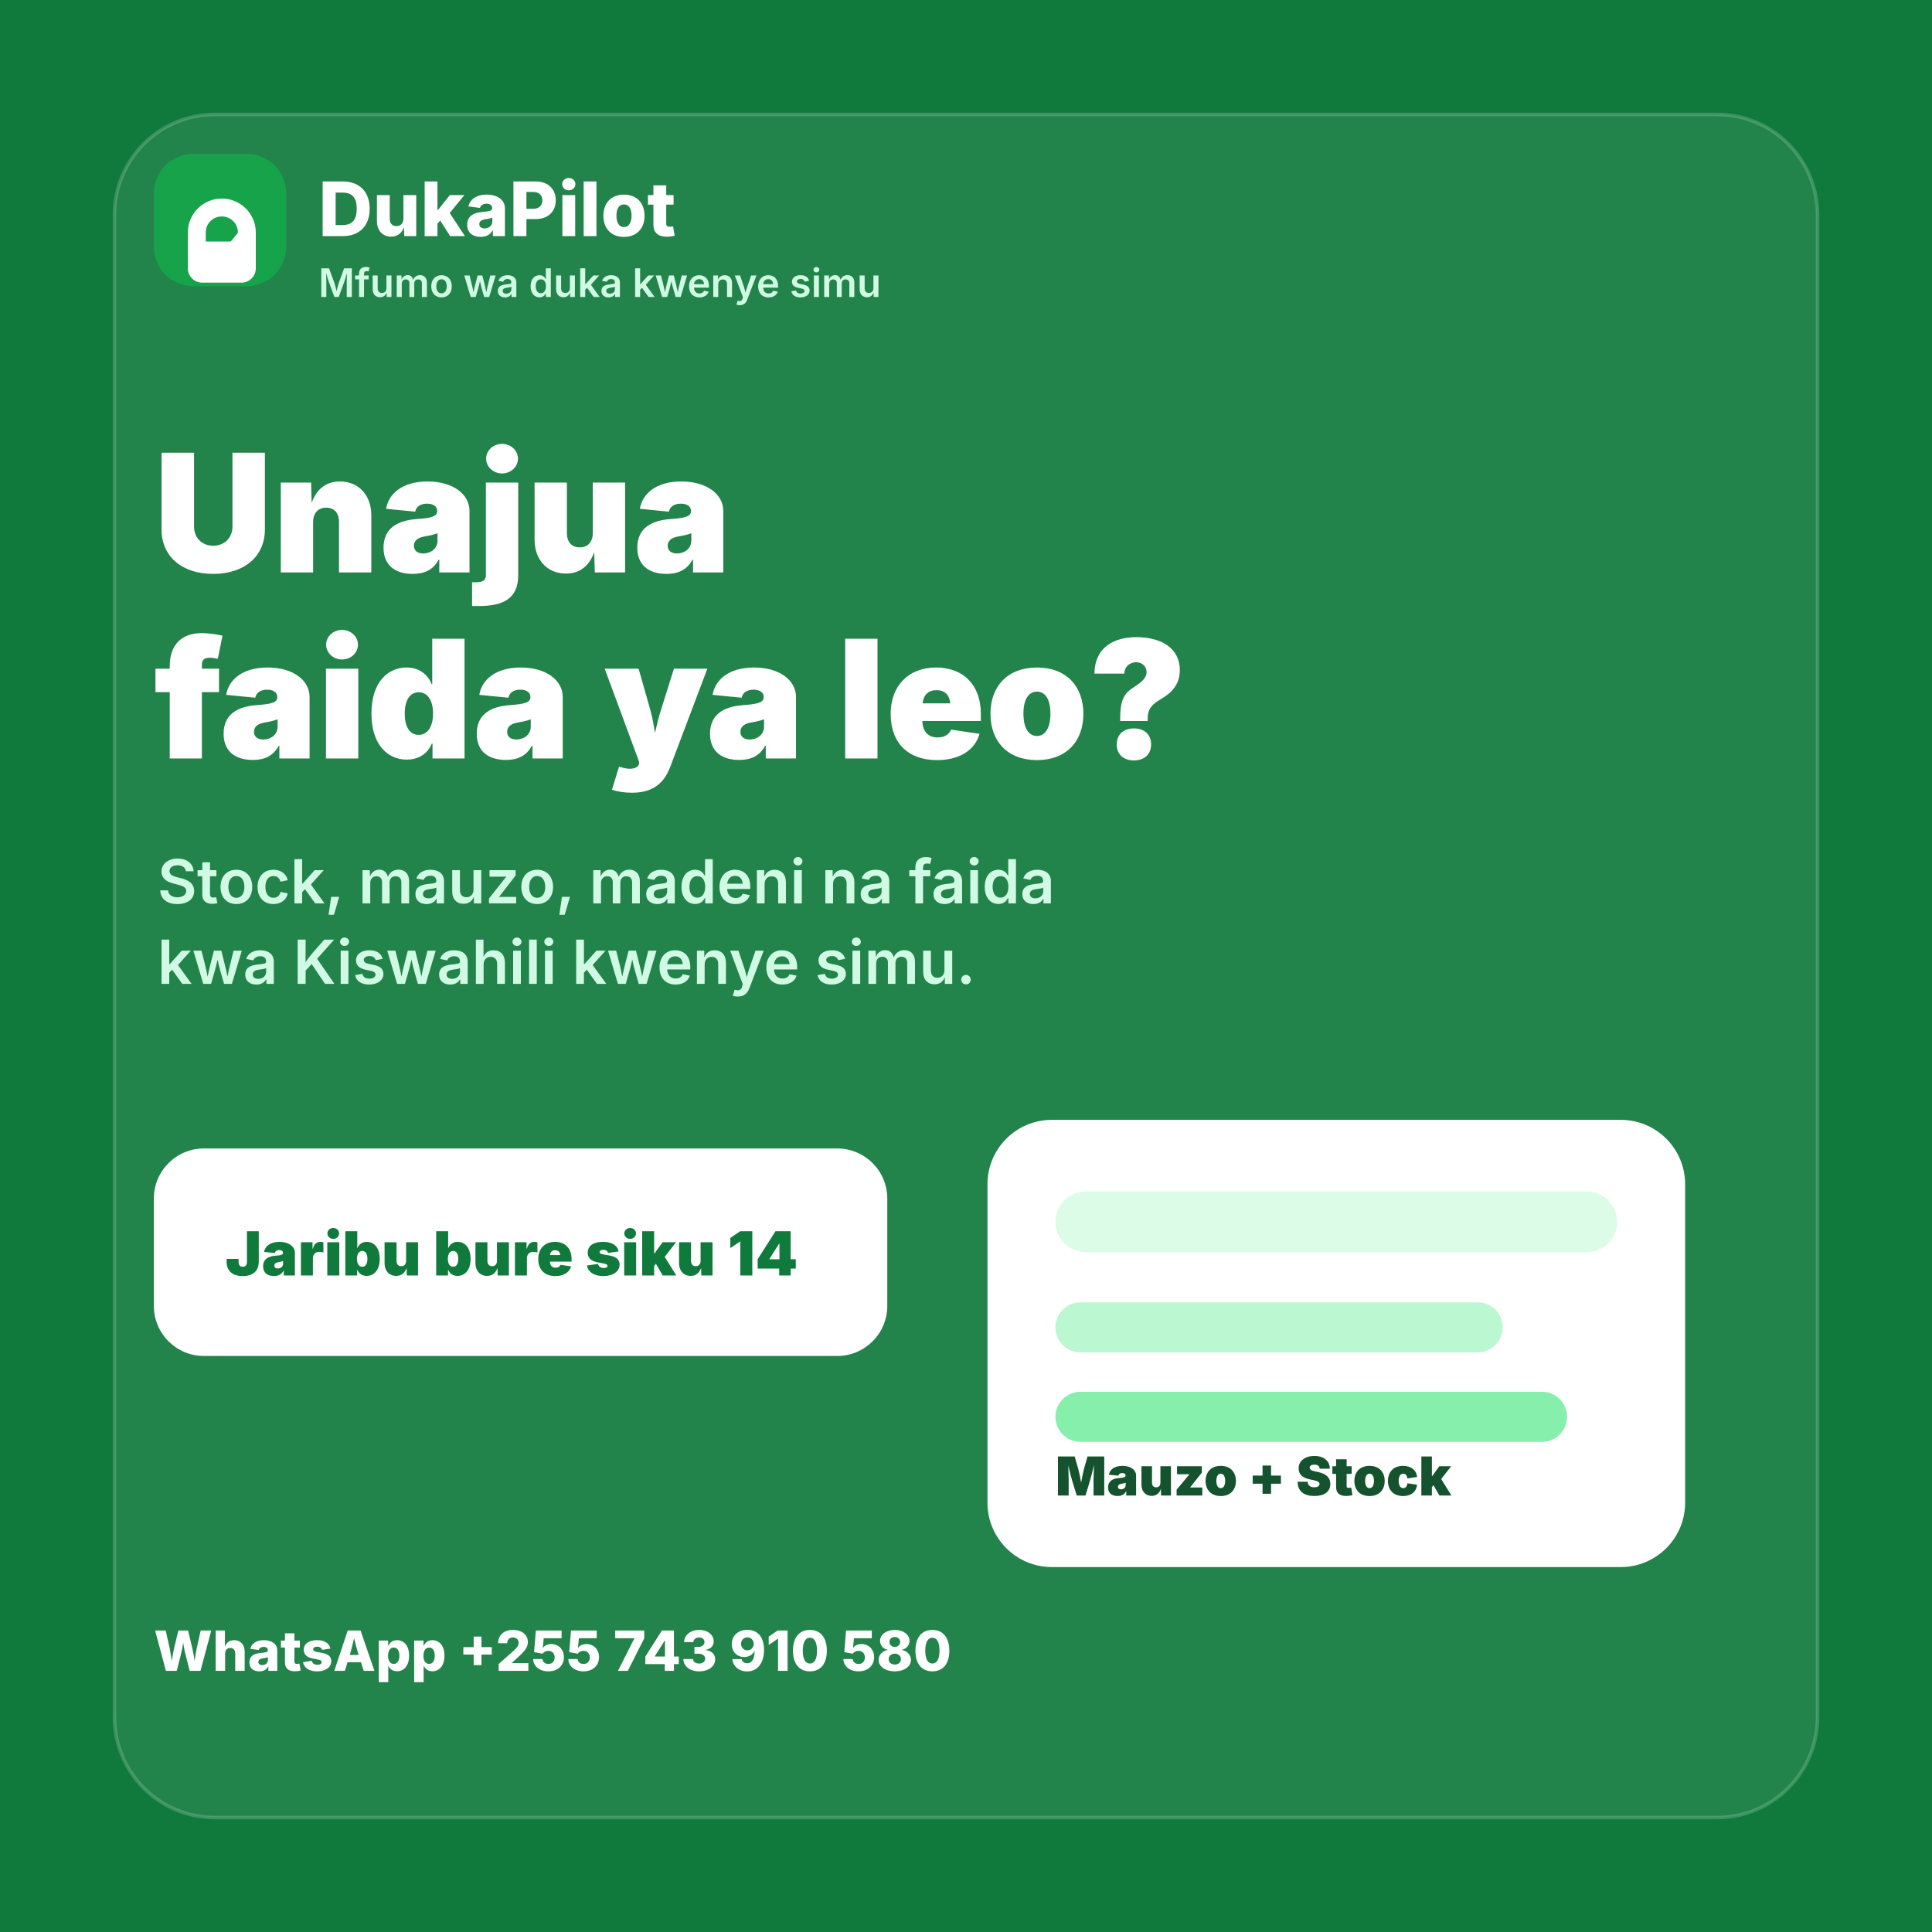
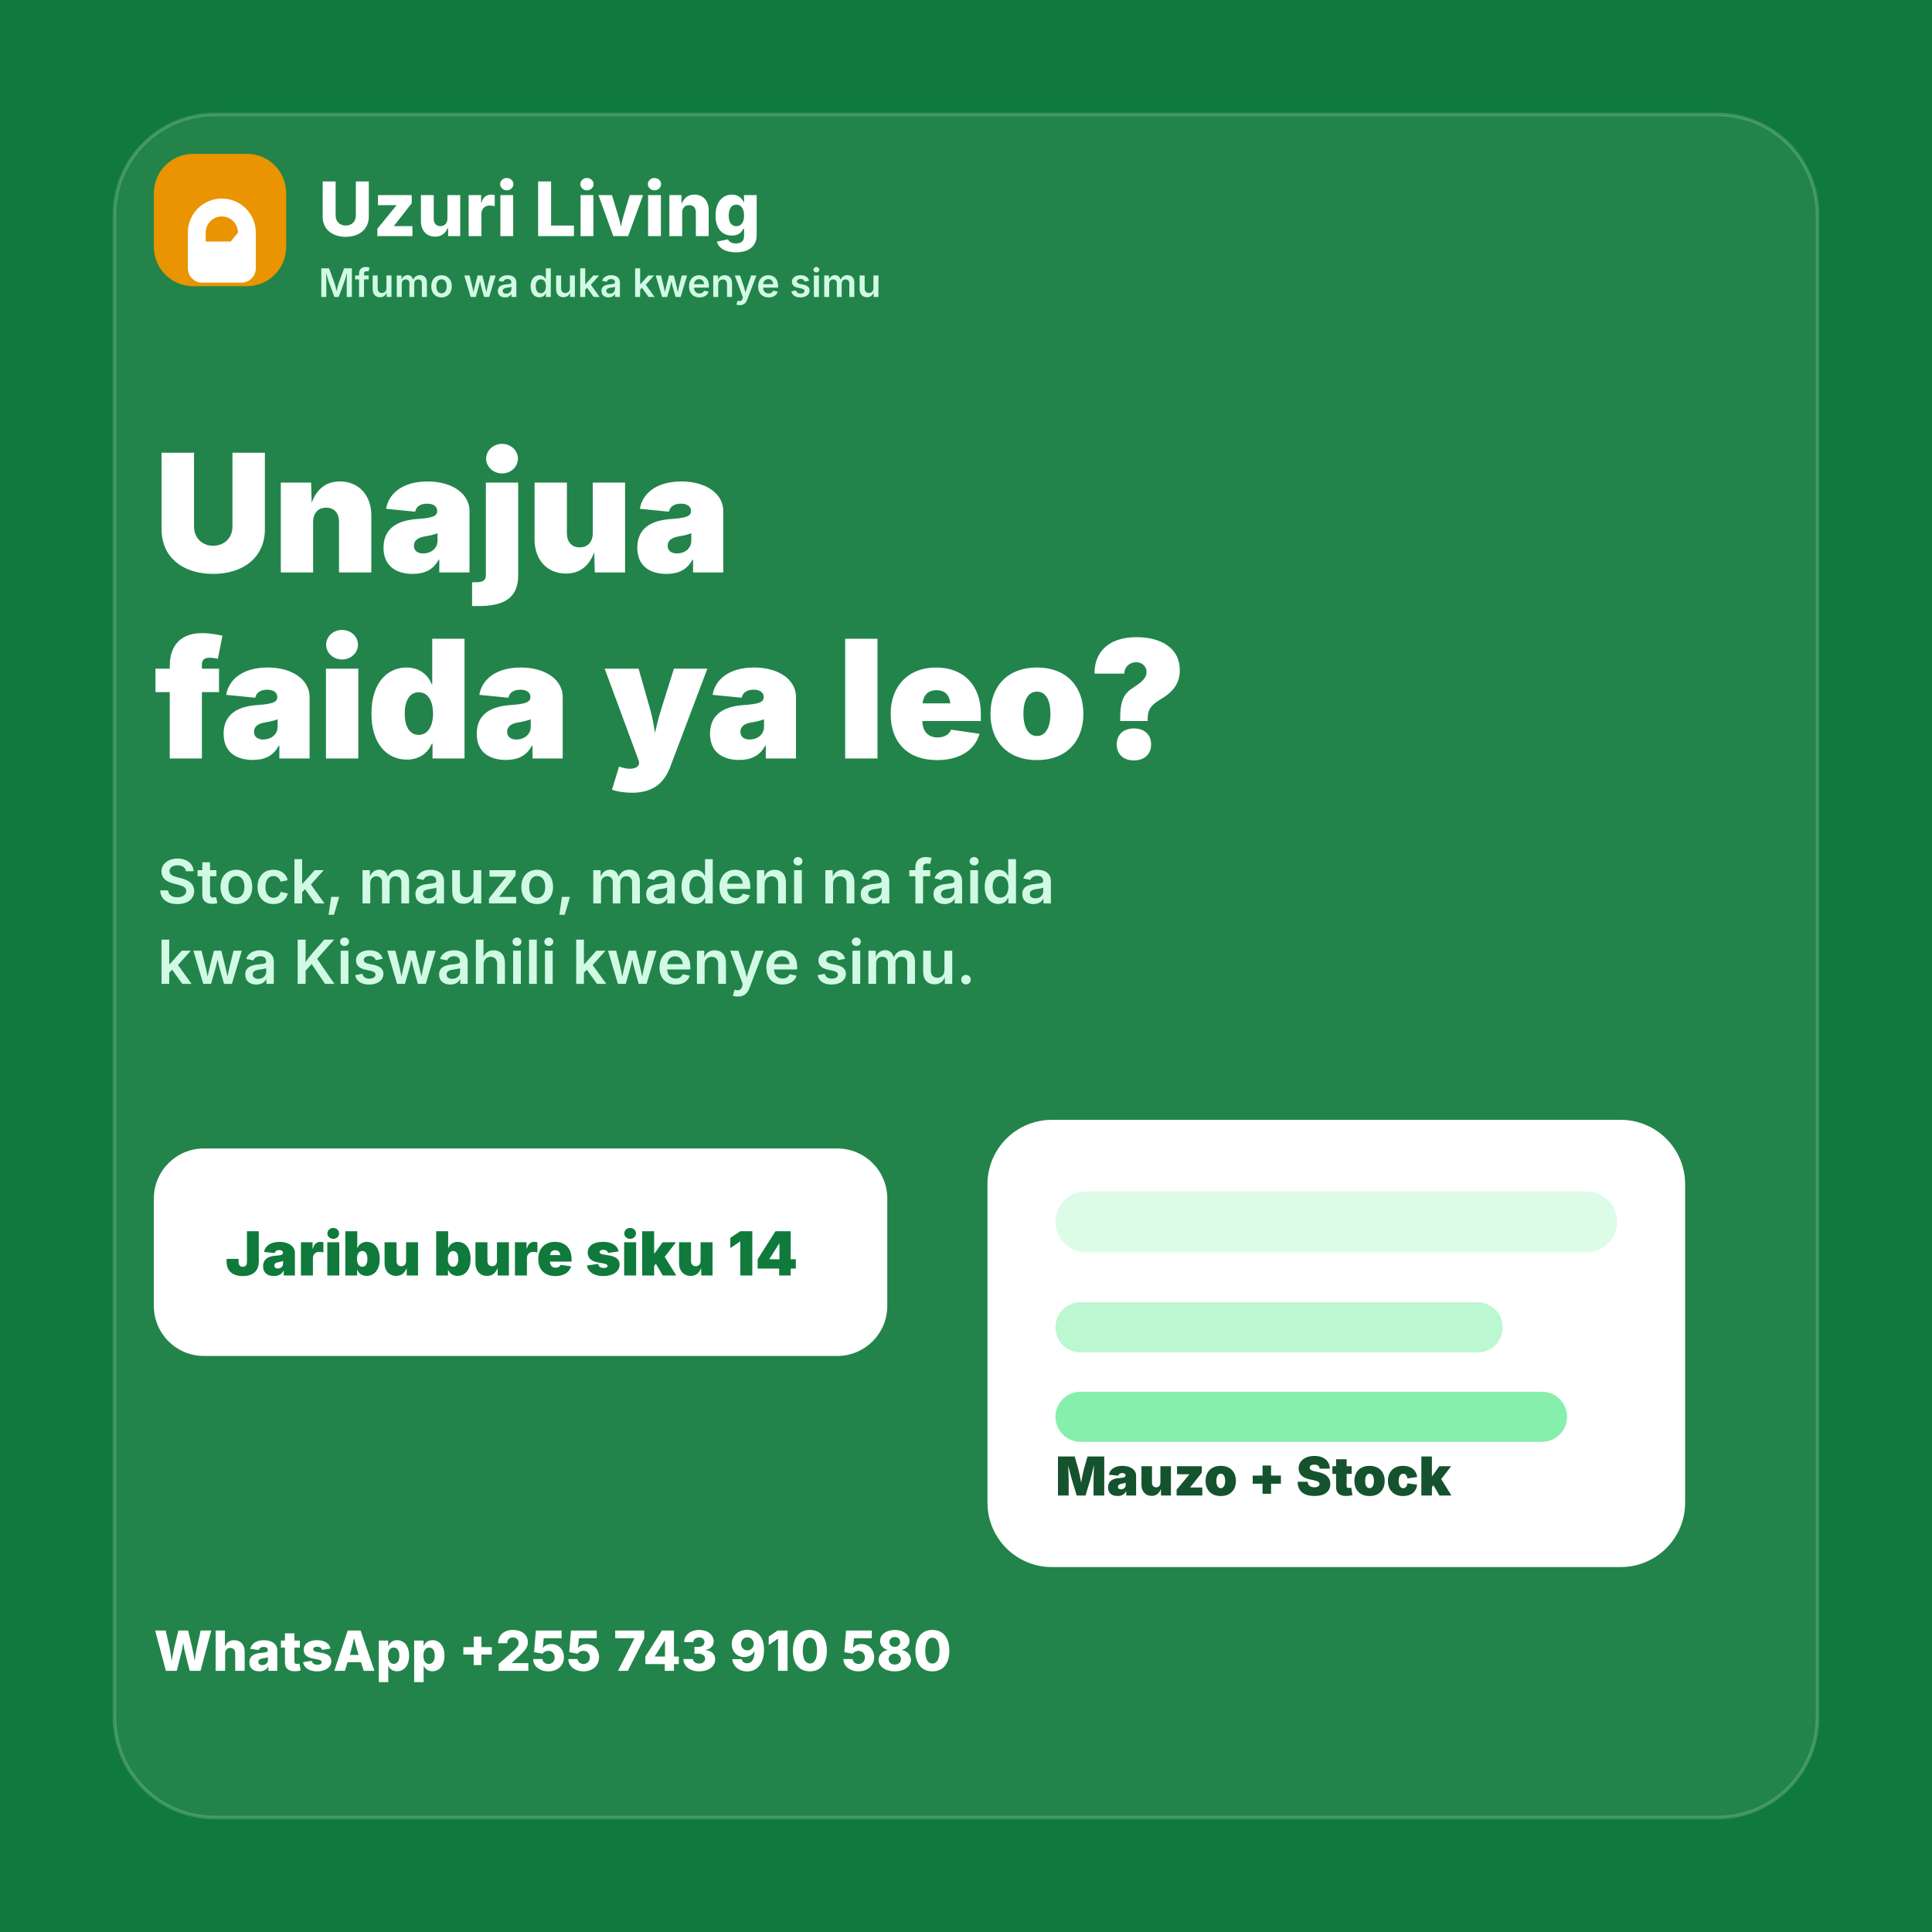
<svg xmlns="http://www.w3.org/2000/svg" width="1080" height="1080" viewBox="0 0 1080 1080" fill="none">
  <rect width="1080" height="1080" fill="#0f7a3b" />
  <rect x="64" y="64" width="952" height="952" rx="56" fill="#ffffff" fill-opacity="0.08" stroke="#ffffff" stroke-opacity="0.18" stroke-width="2" />
-   <rect x="86" y="86" width="74" height="74" rx="22" fill="#16a34a" />
+   <rect x="86" y="86" width="74" height="74" rx="22" fill="#e99400" />
  <path d="M124 111c-10.5 0-19 8.5-19 19v20c0 4.4 3.6 8 8 8h22c4.4 0 8-3.6 8-8v-20c0-10.5-8.5-19-19-19Zm0 10c5 0 9 4 9 9v5h-18v-5c0-5 4-9 9-9Z" fill="#ffffff" />
  <path d="m116 143 6 6 14-17" stroke="#ffffff" stroke-width="7" stroke-linecap="round" stroke-linejoin="round" />
-   <text x="178" y="132" fill="#ffffff" font-family="Inter, Arial, sans-serif" font-size="42" font-weight="800">DukaPilot</text>
+   <text x="178" y="132" fill="#ffffff" font-family="Inter, Arial, sans-serif" font-size="42" font-weight="800">Uzuri Living</text>
  <text x="178" y="166" fill="#d1fae5" font-family="Inter, Arial, sans-serif" font-size="22" font-weight="600">Mfumo wa duka kwenye simu</text>
  <text x="86" y="320" fill="#ffffff" font-family="Inter, Arial, sans-serif" font-size="92" font-weight="900">Unajua</text>
  <text x="86" y="424" fill="#ffffff" font-family="Inter, Arial, sans-serif" font-size="92" font-weight="900">faida ya leo?</text>
  <text x="88" y="505" fill="#d1fae5" font-family="Inter, Arial, sans-serif" font-size="34" font-weight="600">Stock, mauzo, madeni na faida</text>
  <text x="88" y="550" fill="#d1fae5" font-family="Inter, Arial, sans-serif" font-size="34" font-weight="600">kwa Kiswahili kwenye simu.</text>
  <rect x="86" y="642" width="410" height="116" rx="28" fill="#ffffff" />
  <text x="126" y="713" fill="#0f7a3b" font-family="Inter, Arial, sans-serif" font-size="34" font-weight="900">Jaribu bure siku 14</text>
  <rect x="552" y="626" width="390" height="250" rx="36" fill="#ffffff" />
  <rect x="590" y="666" width="314" height="34" rx="17" fill="#dcfce7" />
  <rect x="590" y="728" width="250" height="28" rx="14" fill="#bbf7d0" />
  <rect x="590" y="778" width="286" height="28" rx="14" fill="#86efac" />
  <text x="590" y="836" fill="#14532d" font-family="Inter, Arial, sans-serif" font-size="30" font-weight="900">Mauzo + Stock</text>
  <text x="86" y="934" fill="#ffffff" font-family="Inter, Arial, sans-serif" font-size="31" font-weight="800">WhatsApp +255 743 910 580</text>
</svg>
